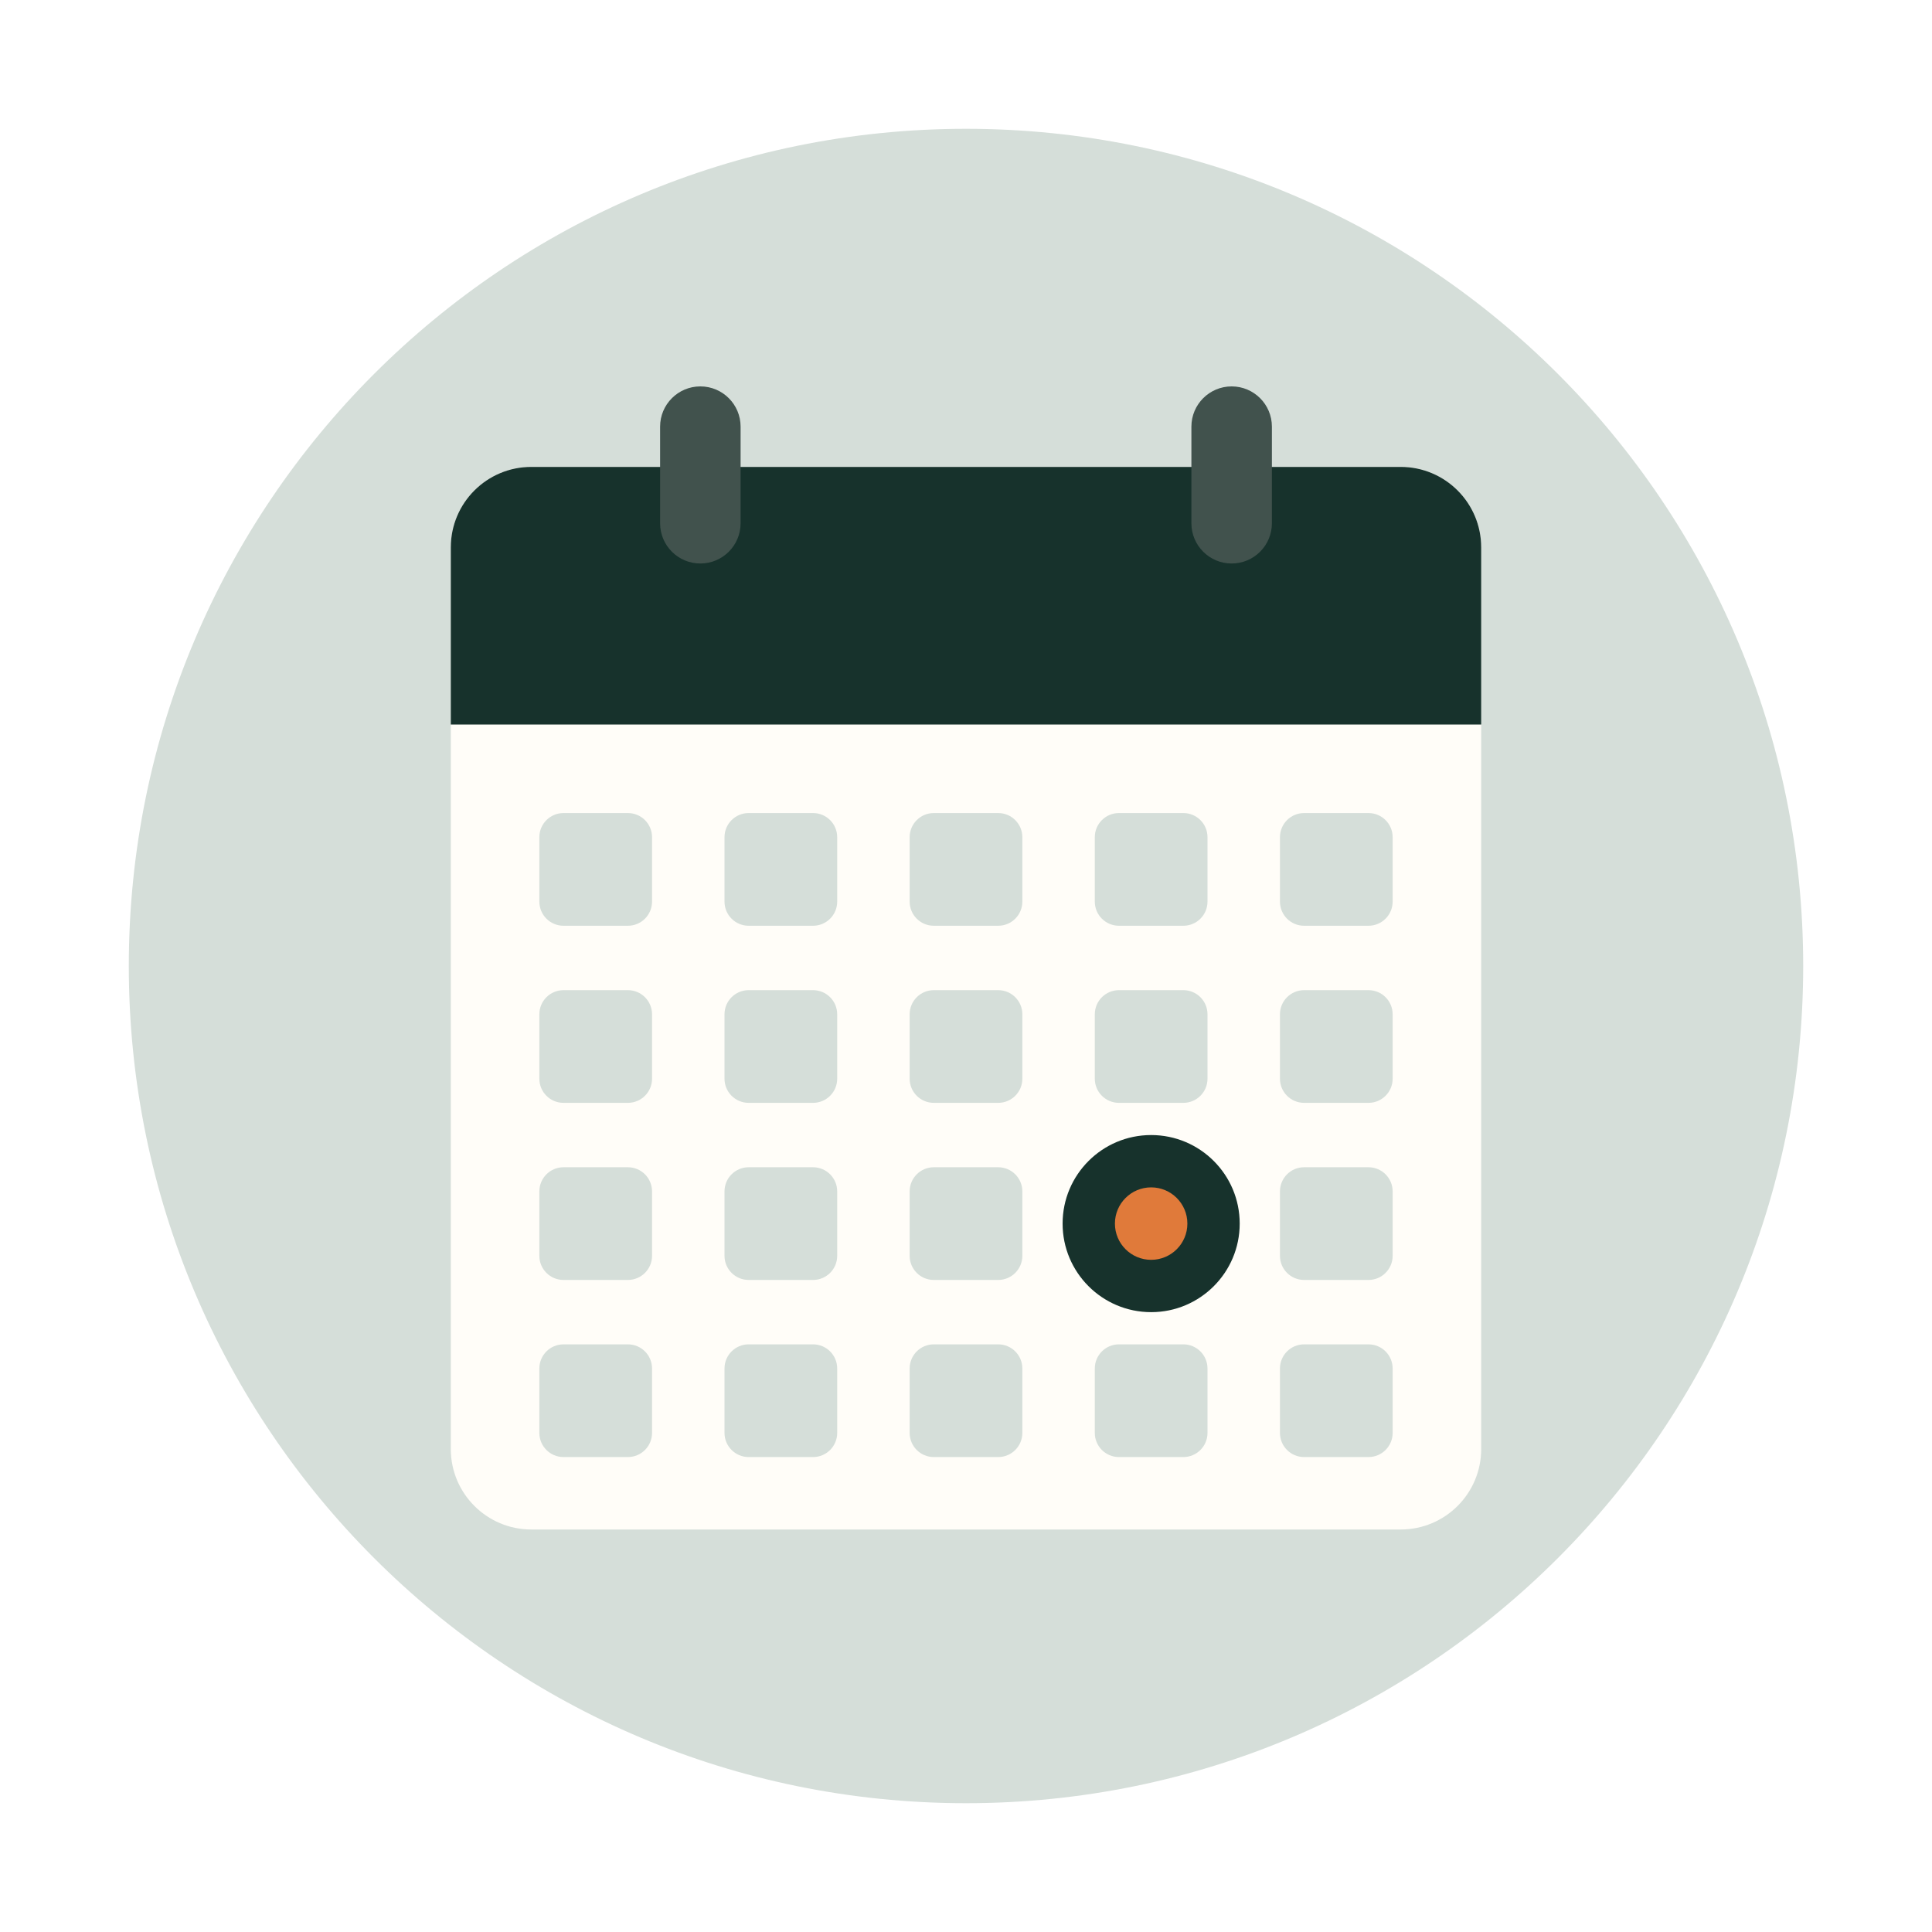
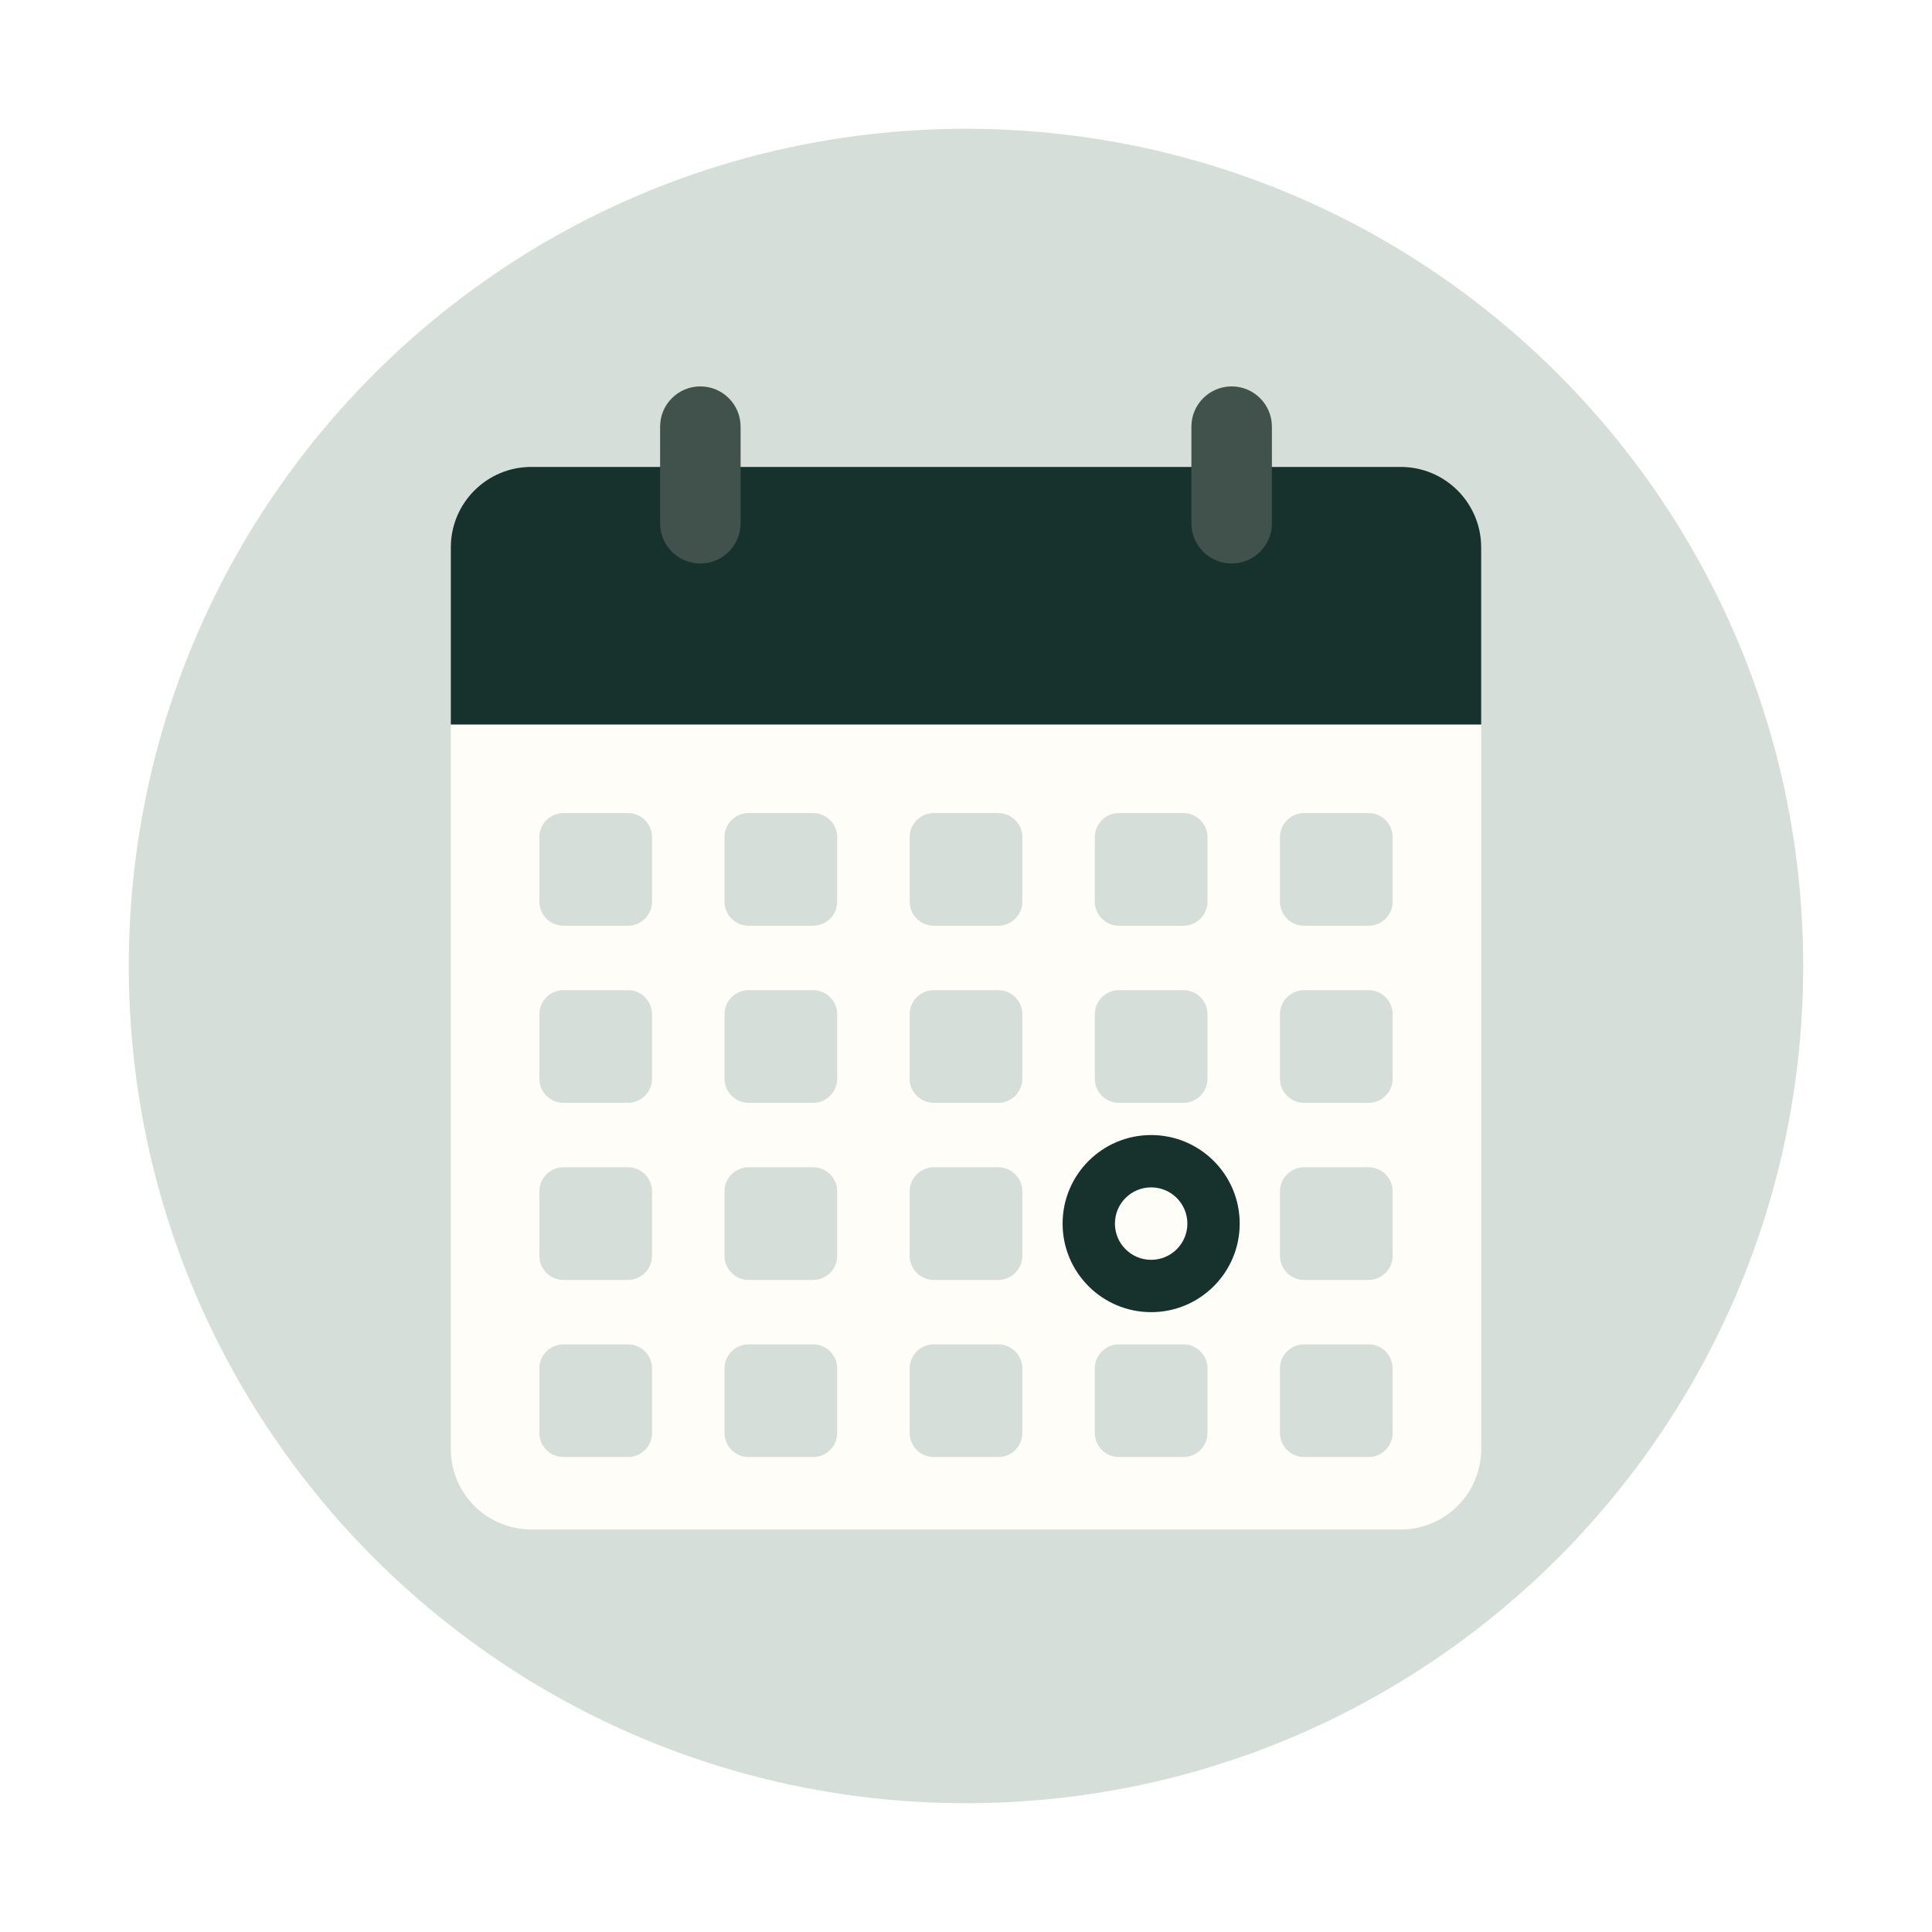
<svg xmlns="http://www.w3.org/2000/svg" viewBox="0 0 240 240" width="240" height="240">
  <circle cx="120" cy="120" r="104" fill="#D5DED9" />
  <rect x="56" y="58" width="128" height="132" rx="10" fill="#FFFDF8" />
  <path d="M66 58H174A10 10 0 0 1 184 68V90H56V68A10 10 0 0 1 66 58Z" fill="#17322C" />
  <rect x="82" y="48" width="10" height="22" rx="5" fill="#41524D" />
  <rect x="148" y="48" width="10" height="22" rx="5" fill="#41524D" />
  <rect x="67" y="101" width="14" height="14" rx="3" fill="#D5DED9" />
  <rect x="90" y="101" width="14" height="14" rx="3" fill="#D5DED9" />
  <rect x="113" y="101" width="14" height="14" rx="3" fill="#D5DED9" />
  <rect x="136" y="101" width="14" height="14" rx="3" fill="#D5DED9" />
  <rect x="159" y="101" width="14" height="14" rx="3" fill="#D5DED9" />
  <rect x="67" y="123" width="14" height="14" rx="3" fill="#D5DED9" />
  <rect x="90" y="123" width="14" height="14" rx="3" fill="#D5DED9" />
  <rect x="113" y="123" width="14" height="14" rx="3" fill="#D5DED9" />
  <rect x="136" y="123" width="14" height="14" rx="3" fill="#D5DED9" />
  <rect x="159" y="123" width="14" height="14" rx="3" fill="#D5DED9" />
  <rect x="67" y="145" width="14" height="14" rx="3" fill="#D5DED9" />
  <rect x="90" y="145" width="14" height="14" rx="3" fill="#D5DED9" />
  <rect x="113" y="145" width="14" height="14" rx="3" fill="#D5DED9" />
  <circle cx="143" cy="152" r="11" fill="#17322C" />
-   <circle cx="143" cy="152" r="4.5" fill="#E07A3A" />
+   <circle cx="143" cy="152" r="4.5" fill="#FFFDF8" />
  <rect x="159" y="145" width="14" height="14" rx="3" fill="#D5DED9" />
  <rect x="67" y="167" width="14" height="14" rx="3" fill="#D5DED9" />
  <rect x="90" y="167" width="14" height="14" rx="3" fill="#D5DED9" />
  <rect x="113" y="167" width="14" height="14" rx="3" fill="#D5DED9" />
  <rect x="136" y="167" width="14" height="14" rx="3" fill="#D5DED9" />
  <rect x="159" y="167" width="14" height="14" rx="3" fill="#D5DED9" />
</svg>
